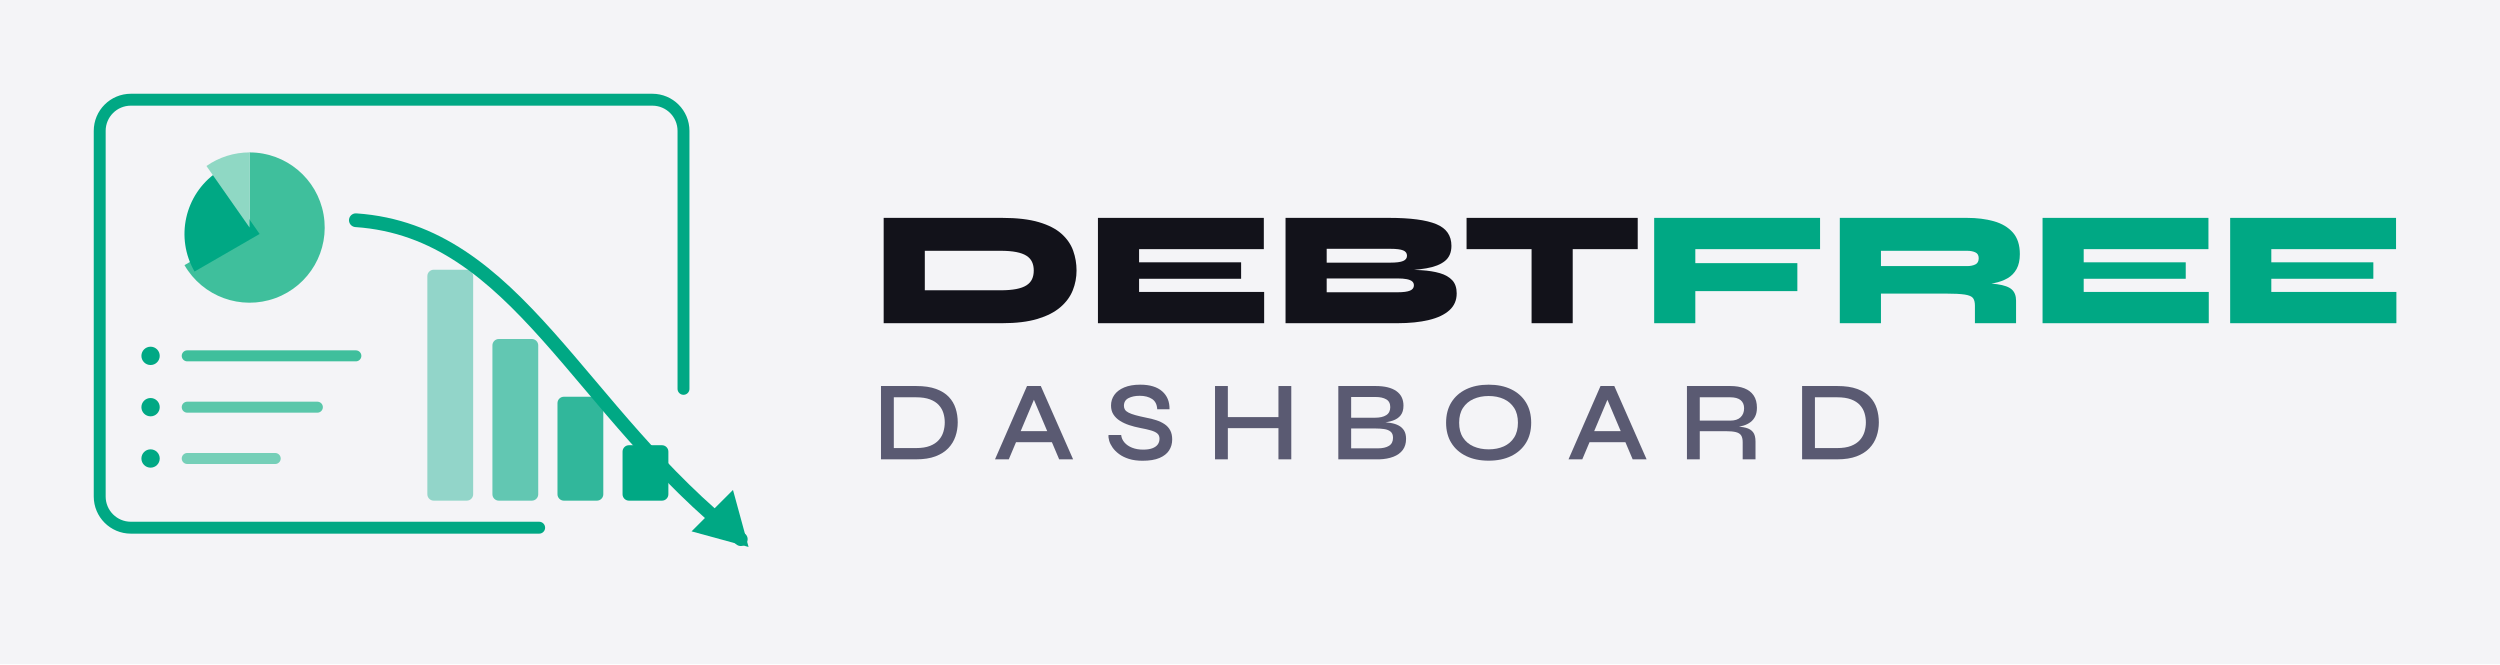
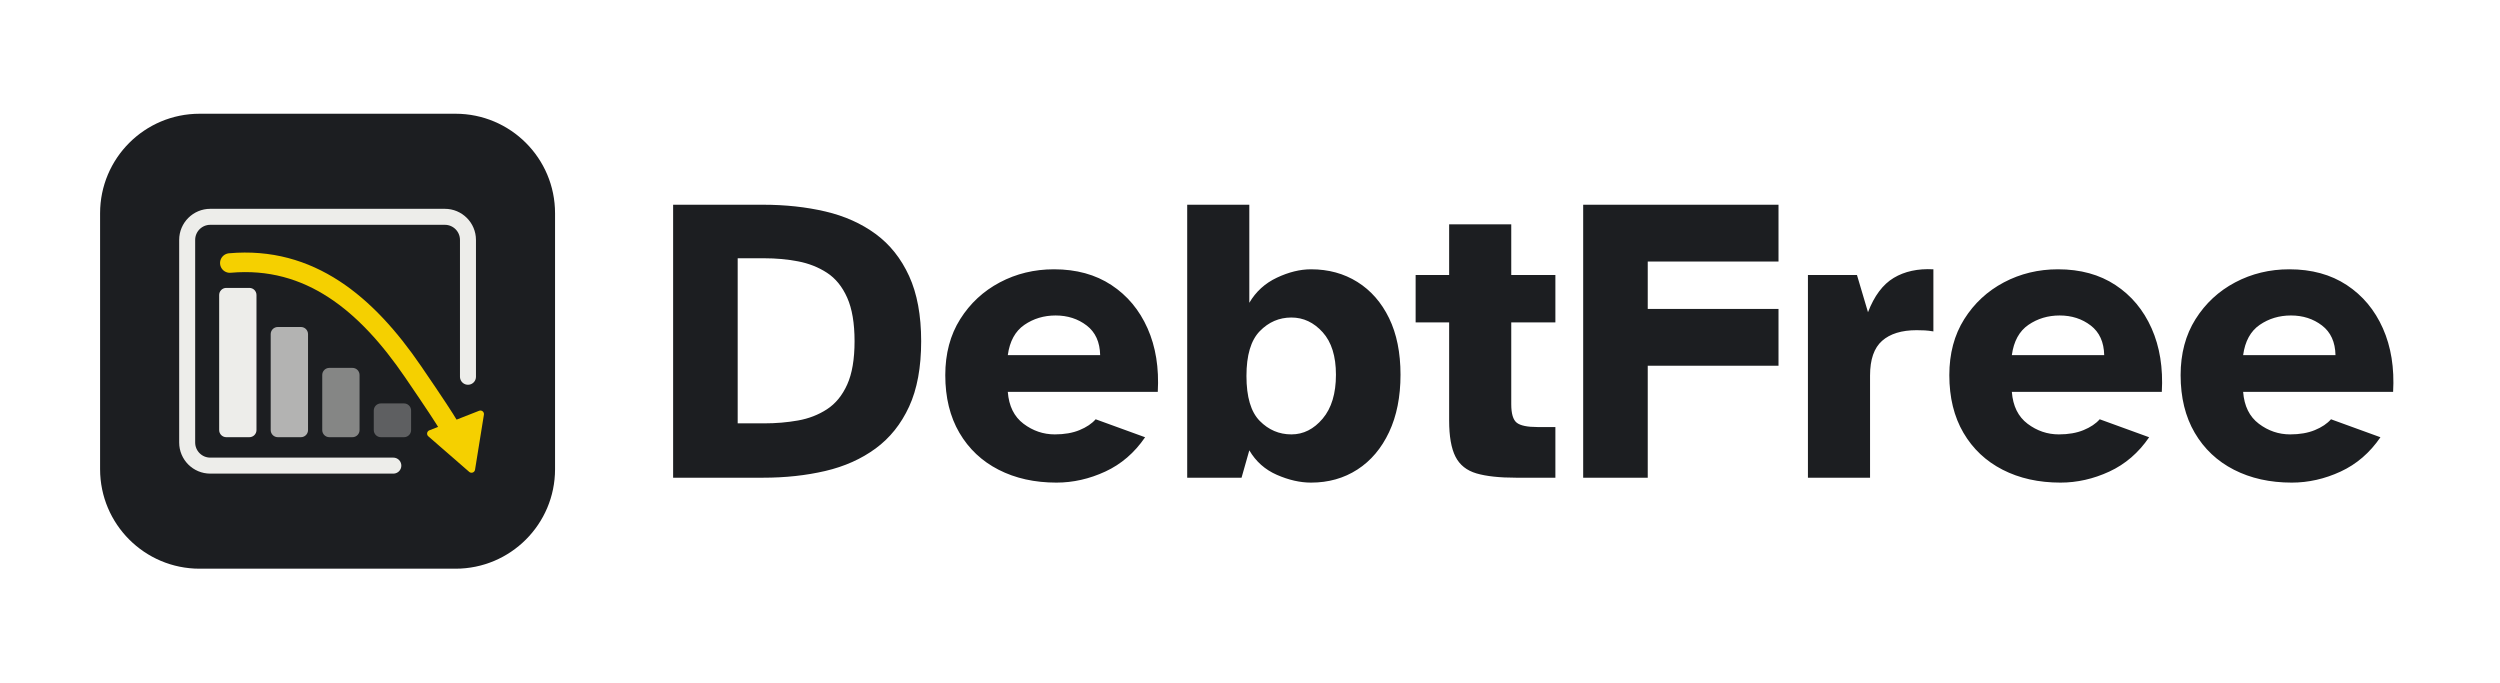
- <svg xmlns="http://www.w3.org/2000/svg" viewBox="0 0 1280 340" width="1280" height="340" role="img" aria-label="DebtFree Dashboard">
-   <rect width="1280" height="340" fill="#f4f4f7" />
-   <g transform="translate(48.00,48.00) scale(0.46923)">
-     <path d="M 643.5 322.0 L 643.5 40.5 A 34.0 34.0 0 0 0 609.5 6.5 L 40.5 6.5 A 34.0 34.0 0 0 0 6.5 40.5 L 6.5 439.5 A 34.0 34.0 0 0 0 40.5 473.5 L 486.0 473.5" fill="none" stroke="#00a884" stroke-width="13.0" stroke-linecap="round" />
-     <path d="M 170.00 146.00 L 170.00 64.00 A 82.0 82.0 0 1 1 98.99 187.00 Z" fill="#3fbf9c" />
-     <path d="M 181.00 153.00 L 109.99 194.00 A 82.0 82.0 0 0 1 133.97 85.83 Z" fill="#00a884" />
-     <path d="M 170.00 146.00 L 122.97 78.83 A 82.0 82.0 0 0 1 170.00 64.00 Z" fill="#8fd8c4" />
-     <circle cx="62" cy="286.0" r="10" fill="#00a884" />
-     <rect x="96" y="280.0" width="196.0" height="12" rx="6" fill="#3fbf9c" opacity="1.00" />
-     <circle cx="62" cy="342.0" r="10" fill="#00a884" />
-     <rect x="96" y="336.0" width="154.0" height="12" rx="6" fill="#3fbf9c" opacity="0.85" />
-     <circle cx="62" cy="398.0" r="10" fill="#00a884" />
-     <rect x="96" y="392.0" width="108.0" height="12" rx="6" fill="#3fbf9c" opacity="0.70" />
-     <rect x="364.0" y="192.0" width="50.0" height="252.0" rx="7" fill="#00a884" opacity="0.40" />
-     <rect x="435.0" y="267.6" width="50.0" height="176.4" rx="7" fill="#00a884" opacity="0.60" />
-     <rect x="506.0" y="330.6" width="50.0" height="113.4" rx="7" fill="#00a884" opacity="0.80" />
-     <rect x="577.0" y="383.5" width="50.0" height="60.5" rx="7" fill="#00a884" opacity="1.00" />
-     <path d="M 286.0 138.0 C 462.0 150.0, 528.0 346.0, 706.0 486.0" fill="none" stroke="#00a884" stroke-width="15" stroke-linecap="round" />
-     <path d="M 714.5 494.5 L 652.3 477.5 L 697.5 432.3 Z" fill="#00a884" />
+ <svg xmlns="http://www.w3.org/2000/svg" viewBox="0 0 1099 300" width="1099" height="300" role="img" aria-label="DebtFree Dashboard">
+   <g transform="translate(44 50.0) scale(0.390625)">
+     <rect width="512" height="512" rx="112" fill="#1c1e21" />
+     <path d="M330 396 H124 A26 26 0 0 1 98 370 V142 A26 26 0 0 1 124 116 H388 A26 26 0 0 1 414 142 V296" fill="none" stroke="#ededea" stroke-width="18" stroke-linecap="round" />
+     <rect x="134" y="196" width="42" height="168" rx="8" fill="#ededea" />
+     <rect x="192" y="240" width="42" height="124" rx="8" fill="#ededea" opacity="0.72" />
+     <rect x="250" y="286" width="42" height="78" rx="8" fill="#ededea" opacity="0.5" />
+     <rect x="308" y="326" width="42" height="38" rx="8" fill="#ededea" opacity="0.32" />
+     <path d="M146 168 C 236 160, 300 214, 352 290 S 392 352, 398 362" fill="none" stroke="#f5d000" stroke-width="22" stroke-linecap="round" />
+     <path d="M372 360 L 418 400 L 428 338 Z" fill="#f5d000" stroke="#f5d000" stroke-width="8" stroke-linejoin="round" />
  </g>
-   <g transform="translate(446.54,165.48)" fill="#12121a">
-     <path transform="translate(0.000,0) scale(0.08426,-0.08426)" d="M790 640Q925 640 1013.0 614.0Q1101 588 1151.0 543.0Q1201 498 1221.5 440.5Q1242 383 1242 320Q1242 257 1219.0 199.5Q1196 142 1143.5 97.0Q1091 52 1004.5 26.0Q918 0 790 0H70V640ZM320 200H780Q836 200 875.0 207.5Q914 215 937.5 230.0Q961 245 971.5 267.5Q982 290 982 320Q982 350 971.5 372.5Q961 395 937.5 410.0Q914 425 875.0 432.5Q836 440 780 440H320Z" />
-     <path transform="translate(109.705,0) scale(0.08426,-0.08426)" d="M320 270V190H1080V0H70V640H1078V450H320V370H940V270Z" />
-     <path transform="translate(205.760,0) scale(0.08426,-0.08426)" d="M70 0V640H700Q894 640 986.0 602.0Q1078 564 1078 470Q1078 410 1038.5 378.0Q999 346 925.5 333.5Q852 321 749 318L757 326Q832 326 896.0 322.0Q960 318 1008.0 304.0Q1056 290 1083.0 261.0Q1110 232 1110 181Q1110 119 1066.0 79.0Q1022 39 941.0 19.5Q860 0 750 0ZM320 188H750Q803 188 826.5 198.0Q850 208 850 230Q850 245 839.5 254.0Q829 263 807.0 267.5Q785 272 750 272H320ZM320 368H708Q761 368 784.5 378.0Q808 388 808 410Q808 433 784.5 442.5Q761 452 708 452H320Z" />
-     <path transform="translate(301.815,0) scale(0.08426,-0.08426)" d="M30 640H1070V450H30ZM425 463H675V0H425Z" />
-   </g>
-   <g transform="translate(841.04,165.48)" fill="#00a884">
-     <path transform="translate(0.000,0) scale(0.08426,-0.08426)" d="M1078 640V450H320V365H940V195H320V0H70V640Z" />
-     <path transform="translate(95.044,0) scale(0.08426,-0.08426)" d="M70 0V640H843Q934 640 1006.5 619.5Q1079 599 1121.5 551.0Q1164 503 1164 420Q1164 365 1144.0 329.0Q1124 293 1089.0 273.0Q1054 253 1009.0 244.0Q964 235 915 233L842 247Q961 246 1025.5 237.0Q1090 228 1115.5 204.5Q1141 181 1141 137V0H891V107Q891 137 879.5 152.5Q868 168 829.5 174.0Q791 180 711 180H320V0ZM320 347H843Q873 347 893.5 357.0Q914 367 914 395Q914 421 893.5 430.5Q873 440 843 440H320Z" />
-     <path transform="translate(198.851,0) scale(0.08426,-0.08426)" d="M320 270V190H1080V0H70V640H1078V450H320V370H940V270Z" />
-     <path transform="translate(294.906,0) scale(0.08426,-0.08426)" d="M320 270V190H1080V0H70V640H1078V450H320V370H940V270Z" />
-   </g>
-   <g transform="translate(446.54,235.18)" fill="#5a5a72">
-     <path transform="translate(0.000,0) scale(0.05792,-0.05792)" d="M389.394 648.108Q494.332 648.108 564.931 622.292Q635.531 596.477 677.739 551.792Q719.946 507.108 738.262 449.108Q756.577 391.108 756.577 326.739Q756.577 262.369 736.631 203.369Q716.685 144.369 673.293 98.685Q629.9 53 559.801 26.5Q489.701 0 389.394 0H78.108V648.108ZM191.536 99.598H387.501Q462.086 99.598 511.063 118.76Q560.041 137.922 588.779 170.322Q617.518 202.722 629.702 243.307Q641.887 283.892 641.887 326.739Q641.887 369.585 629.702 409.17Q617.518 448.755 588.779 480.155Q560.041 511.555 511.063 530.032Q462.086 548.509 387.501 548.509H191.536Z" />
-     <path transform="translate(61.854,0) scale(0.05792,-0.05792)" d="M168.399 151.709V249.415H553.563V151.709ZM18.108 0 301.059 648.108H422.903L708.485 0H585.272L337.367 584.846H386.596L139.952 0Z" />
-     <path transform="translate(119.017,0) scale(0.05792,-0.05792)" d="M34.739 215.415H146.474Q150.105 178.461 175.574 148.93Q201.043 119.399 243.643 102.606Q286.243 85.814 340.766 85.814Q389.55 85.814 421.627 97.737Q453.704 109.66 469.519 131.137Q485.334 152.615 485.334 182.092Q485.334 211.307 466.811 227.838Q448.288 244.369 410.089 255.531Q371.89 266.693 312.598 277.801Q263.507 287.278 217.83 302.332Q172.154 317.385 135.761 340.385Q99.369 363.385 78.054 396.516Q56.739 429.647 56.739 475.647Q56.739 528.216 86.284 569.923Q115.83 611.631 173.737 635.815Q231.644 660 315.043 660Q442.119 660 508.941 601.423Q575.763 542.846 573.763 442.539H465.181Q461.919 505.97 419.189 533.817Q376.458 561.663 310.412 561.663Q251.213 561.663 211.005 541.001Q170.798 520.34 170.798 472.863Q170.798 453.385 180.244 438.778Q189.69 424.17 212.028 412.693Q234.367 401.216 272.597 390.554Q310.828 379.892 367.396 368.307Q415.164 359.569 456.864 345.884Q498.563 332.199 530.217 310.884Q561.871 289.569 579.686 256.753Q597.501 223.938 597.501 175.569Q597.501 121 569.956 78.608Q542.41 36.216 484.818 11.846Q427.226 -12.523 335.828 -12.523Q266.782 -12.523 215.29 3.716Q163.798 19.954 127.86 46.693Q91.922 73.431 70.43 104.247Q48.938 135.062 40.469 164.585Q32 194.108 34.739 215.415Z" />
-     <path transform="translate(171.025,0) scale(0.05792,-0.05792)" d="M178.86 373.353H654.563V275.647H178.86ZM638.841 648.108H752.27V0H638.841ZM78.108 648.108H191.536V0H78.108Z" />
-     <path transform="translate(234.154,0) scale(0.05792,-0.05792)" d="M78.108 0V648.108H407.903Q527.194 648.108 590.632 603.685Q654.07 559.261 654.07 474.739Q654.07 421.216 629.47 389.531Q604.871 357.846 559.987 342.477Q515.102 327.108 454.38 322.739L457.642 329.369Q502.21 328 541.833 321.446Q581.456 314.892 611.686 298.892Q641.917 282.892 659.439 254.577Q676.962 226.261 676.962 181Q676.962 121.369 647.178 82.054Q617.394 42.739 564.271 22.554Q511.148 2.369 441.687 0ZM191.536 97.075H425.472Q490.318 97.075 525.98 119.422Q561.642 141.768 561.642 190.461Q561.642 227.523 539.98 245.108Q518.318 262.693 483.472 267.67Q448.625 272.647 409.887 272.647H191.536ZM191.536 367.83H401.057Q465.903 367.83 501.565 390.392Q537.226 412.954 537.226 461.647Q537.226 509.97 501.565 530.501Q465.903 551.032 409.164 551.032H191.536Z" />
-     <path transform="translate(290.853,0) scale(0.05792,-0.05792)" d="M428.027 -11.892Q313.798 -11.892 229.314 28.977Q144.83 69.846 98.361 144.846Q51.892 219.846 51.892 323.739Q51.892 428.261 98.361 503.446Q144.83 578.631 229.314 619.315Q313.798 660 428.027 660Q542.887 660 627.055 619.315Q711.224 578.631 757.693 503.446Q804.162 428.261 804.162 323.739Q804.162 219.846 757.693 144.846Q711.224 69.846 627.055 28.977Q542.887 -11.892 428.027 -11.892ZM428.027 88.337Q503.596 88.337 561.695 114.368Q619.795 140.399 653.372 192.722Q686.949 245.046 686.949 323.739Q686.949 402.431 653.372 454.57Q619.795 506.709 561.695 533.24Q503.596 559.771 428.027 559.771Q353.458 559.771 294.228 533.24Q234.997 506.709 201.105 454.57Q167.213 402.431 167.213 323.739Q167.213 245.046 201.105 192.722Q234.997 140.399 294.228 114.368Q353.458 88.337 428.027 88.337Z" />
-     <path transform="translate(355.487,0) scale(0.05792,-0.05792)" d="M168.399 151.709V249.415H553.563V151.709ZM18.108 0 301.059 648.108H422.903L708.485 0H585.272L337.367 584.846H386.596L139.952 0Z" />
-     <path transform="translate(412.650,0) scale(0.05792,-0.05792)" d="M78.108 0V648.108H460.979Q533.394 648.108 586.124 627.608Q638.855 607.108 667.824 564.531Q696.793 521.954 696.793 456.17Q696.793 411.647 681.716 380.385Q666.639 349.124 639.801 328.939Q612.962 308.755 577.624 298.07Q542.286 287.385 501.763 284.385L491.825 291.278Q555.547 289.908 597.962 279.224Q640.377 268.539 662.324 240.485Q684.27 212.431 684.27 156.954V0H570.841V151.278Q570.841 189.385 557.656 210.624Q544.472 231.863 511.71 240.416Q478.949 248.97 418.903 248.97H191.536V0ZM191.536 342.261H460.979Q521.41 342.261 552.387 372.031Q583.364 401.801 583.364 451.124Q583.364 498.447 552.387 523.478Q521.41 548.509 460.979 548.509H191.536Z" />
-     <path transform="translate(471.609,0) scale(0.05792,-0.05792)" d="M389.394 648.108Q494.332 648.108 564.931 622.292Q635.531 596.477 677.739 551.792Q719.946 507.108 738.262 449.108Q756.577 391.108 756.577 326.739Q756.577 262.369 736.631 203.369Q716.685 144.369 673.293 98.685Q629.9 53 559.801 26.5Q489.701 0 389.394 0H78.108V648.108ZM191.536 99.598H387.501Q462.086 99.598 511.063 118.76Q560.041 137.922 588.779 170.322Q617.518 202.722 629.702 243.307Q641.887 283.892 641.887 326.739Q641.887 369.585 629.702 409.17Q617.518 448.755 588.779 480.155Q560.041 511.555 511.063 530.032Q462.086 548.509 387.501 548.509H191.536Z" />
+   <g transform="translate(288 210.0) scale(1.796407)">
+     <path d="M4.4 0.0V-66.8H26.4Q34.6 -66.8 41.65 -65.15Q48.7 -63.5 53.95 -59.65Q59.2 -55.8 62.15 -49.35Q65.1 -42.9 65.1 -33.4Q65.1 -23.8 62.15 -17.4Q59.2 -11.0 53.95 -7.15Q48.7 -3.3 41.65 -1.65Q34.6 0.0 26.4 0.0ZM20.2 -13.3H26.7Q31.0 -13.3 34.95 -14.0Q38.9 -14.7 42.05 -16.75Q45.2 -18.8 47.0 -22.8Q48.8 -26.8 48.8 -33.4Q48.8 -40.0 47.0 -44.05Q45.2 -48.1 42.05 -50.15Q38.9 -52.2 34.95 -52.95Q31.0 -53.7 26.7 -53.7H20.2Z M98.2 1.2Q90.2 1.2 84.05 -1.95Q77.9 -5.1 74.45 -11Q71 -16.9 71 -25.1Q71 -33.0 74.65 -38.8Q78.3 -44.6 84.35 -47.8Q90.4 -51.0 97.6 -51.0Q105.8 -51.0 111.65 -47.15Q117.5 -43.3 120.5 -36.55Q123.5 -29.8 123 -21.0H86.3Q86.7 -15.8 90.15 -13.2Q93.6 -10.6 97.8 -10.6Q101.3 -10.6 103.85 -11.65Q106.4 -12.7 107.8 -14.3L119.9 -9.9Q116 -4.2 110.15 -1.5Q104.3 1.2 98.2 1.2ZM86.3 -30.0H108.9Q108.8 -34.8 105.6 -37.25Q102.4 -39.7 98 -39.7Q93.7 -39.7 90.35 -37.4Q87 -35.1 86.3 -30.0Z M160.5 1.2Q156.5 1.2 152.15 -0.7Q147.8 -2.6 145.4 -6.7L143.5 0.0H130.2V-66.8H145.4V-42.8Q147.8 -46.9 152.15 -48.95Q156.5 -51.0 160.5 -51.0Q166.9 -51.0 171.85 -47.9Q176.8 -44.8 179.6 -39.05Q182.4 -33.3 182.4 -25.2Q182.4 -17.1 179.6 -11.15Q176.8 -5.2 171.85 -2.0Q166.9 1.2 160.5 1.2ZM155.7 -10.6Q160.1 -10.6 163.35 -14.45Q166.6 -18.3 166.6 -25.2Q166.6 -32.0 163.35 -35.6Q160.1 -39.2 155.7 -39.2Q151.2 -39.2 147.95 -35.85Q144.7 -32.5 144.7 -24.9Q144.7 -17.2 147.95 -13.9Q151.2 -10.6 155.7 -10.6Z M210.7 0.0Q204.6 0.0 201.0 -1.05Q197.4 -2.1 195.85 -5.15Q194.3 -8.2 194.3 -14.0V-38.0H186.1V-49.6H194.3V-62.0H209.5V-49.6H220.3V-38.0H209.5V-18.0Q209.5 -14.5 210.85 -13.45Q212.2 -12.4 215.9 -12.4H220.3V0.0Z M227.1 0.0V-66.8H274.9V-52.9H242.9V-41.3H274.9V-27.4H242.9V0.0Z M282.1 0.0V-49.6H294.1L296.8 -40.5Q299.1 -46.5 303.1 -48.9Q307.1 -51.3 312.8 -51.0V-35.8Q311.6 -36.0 310.7 -36.05Q309.8 -36.1 308.7 -36.1Q303.2 -36.1 300.25 -33.5Q297.3 -30.9 297.3 -25.0V0.0Z M343.9 1.2Q335.9 1.2 329.75 -1.95Q323.6 -5.1 320.15 -11Q316.7 -16.9 316.7 -25.1Q316.7 -33.0 320.35 -38.8Q324.0 -44.6 330.05 -47.8Q336.1 -51.0 343.3 -51.0Q351.5 -51.0 357.35 -47.15Q363.2 -43.3 366.2 -36.55Q369.2 -29.8 368.7 -21.0H332.0Q332.4 -15.8 335.85 -13.2Q339.3 -10.6 343.5 -10.6Q347.0 -10.6 349.55 -11.65Q352.1 -12.7 353.5 -14.3L365.6 -9.9Q361.7 -4.2 355.85 -1.5Q350.0 1.2 343.9 1.2ZM332.0 -30.0H354.6Q354.5 -34.8 351.3 -37.25Q348.1 -39.7 343.7 -39.7Q339.4 -39.7 336.05 -37.4Q332.7 -35.1 332.0 -30.0Z M400.5 1.2Q392.5 1.2 386.35 -1.95Q380.2 -5.1 376.75 -11Q373.3 -16.9 373.3 -25.1Q373.3 -33.0 376.95 -38.8Q380.6 -44.6 386.65 -47.8Q392.7 -51.0 399.9 -51.0Q408.1 -51.0 413.95 -47.15Q419.8 -43.3 422.8 -36.55Q425.8 -29.8 425.3 -21.0H388.6Q389 -15.8 392.45 -13.2Q395.9 -10.6 400.1 -10.6Q403.6 -10.6 406.15 -11.65Q408.7 -12.7 410.1 -14.3L422.2 -9.9Q418.3 -4.2 412.45 -1.5Q406.6 1.2 400.5 1.2ZM388.6 -30.0H411.2Q411.1 -34.8 407.9 -37.25Q404.7 -39.7 400.3 -39.7Q396 -39.7 392.65 -37.4Q389.3 -35.1 388.6 -30.0Z" fill="#1c1e21" transform="scale(1)" />
  </g>
</svg>
